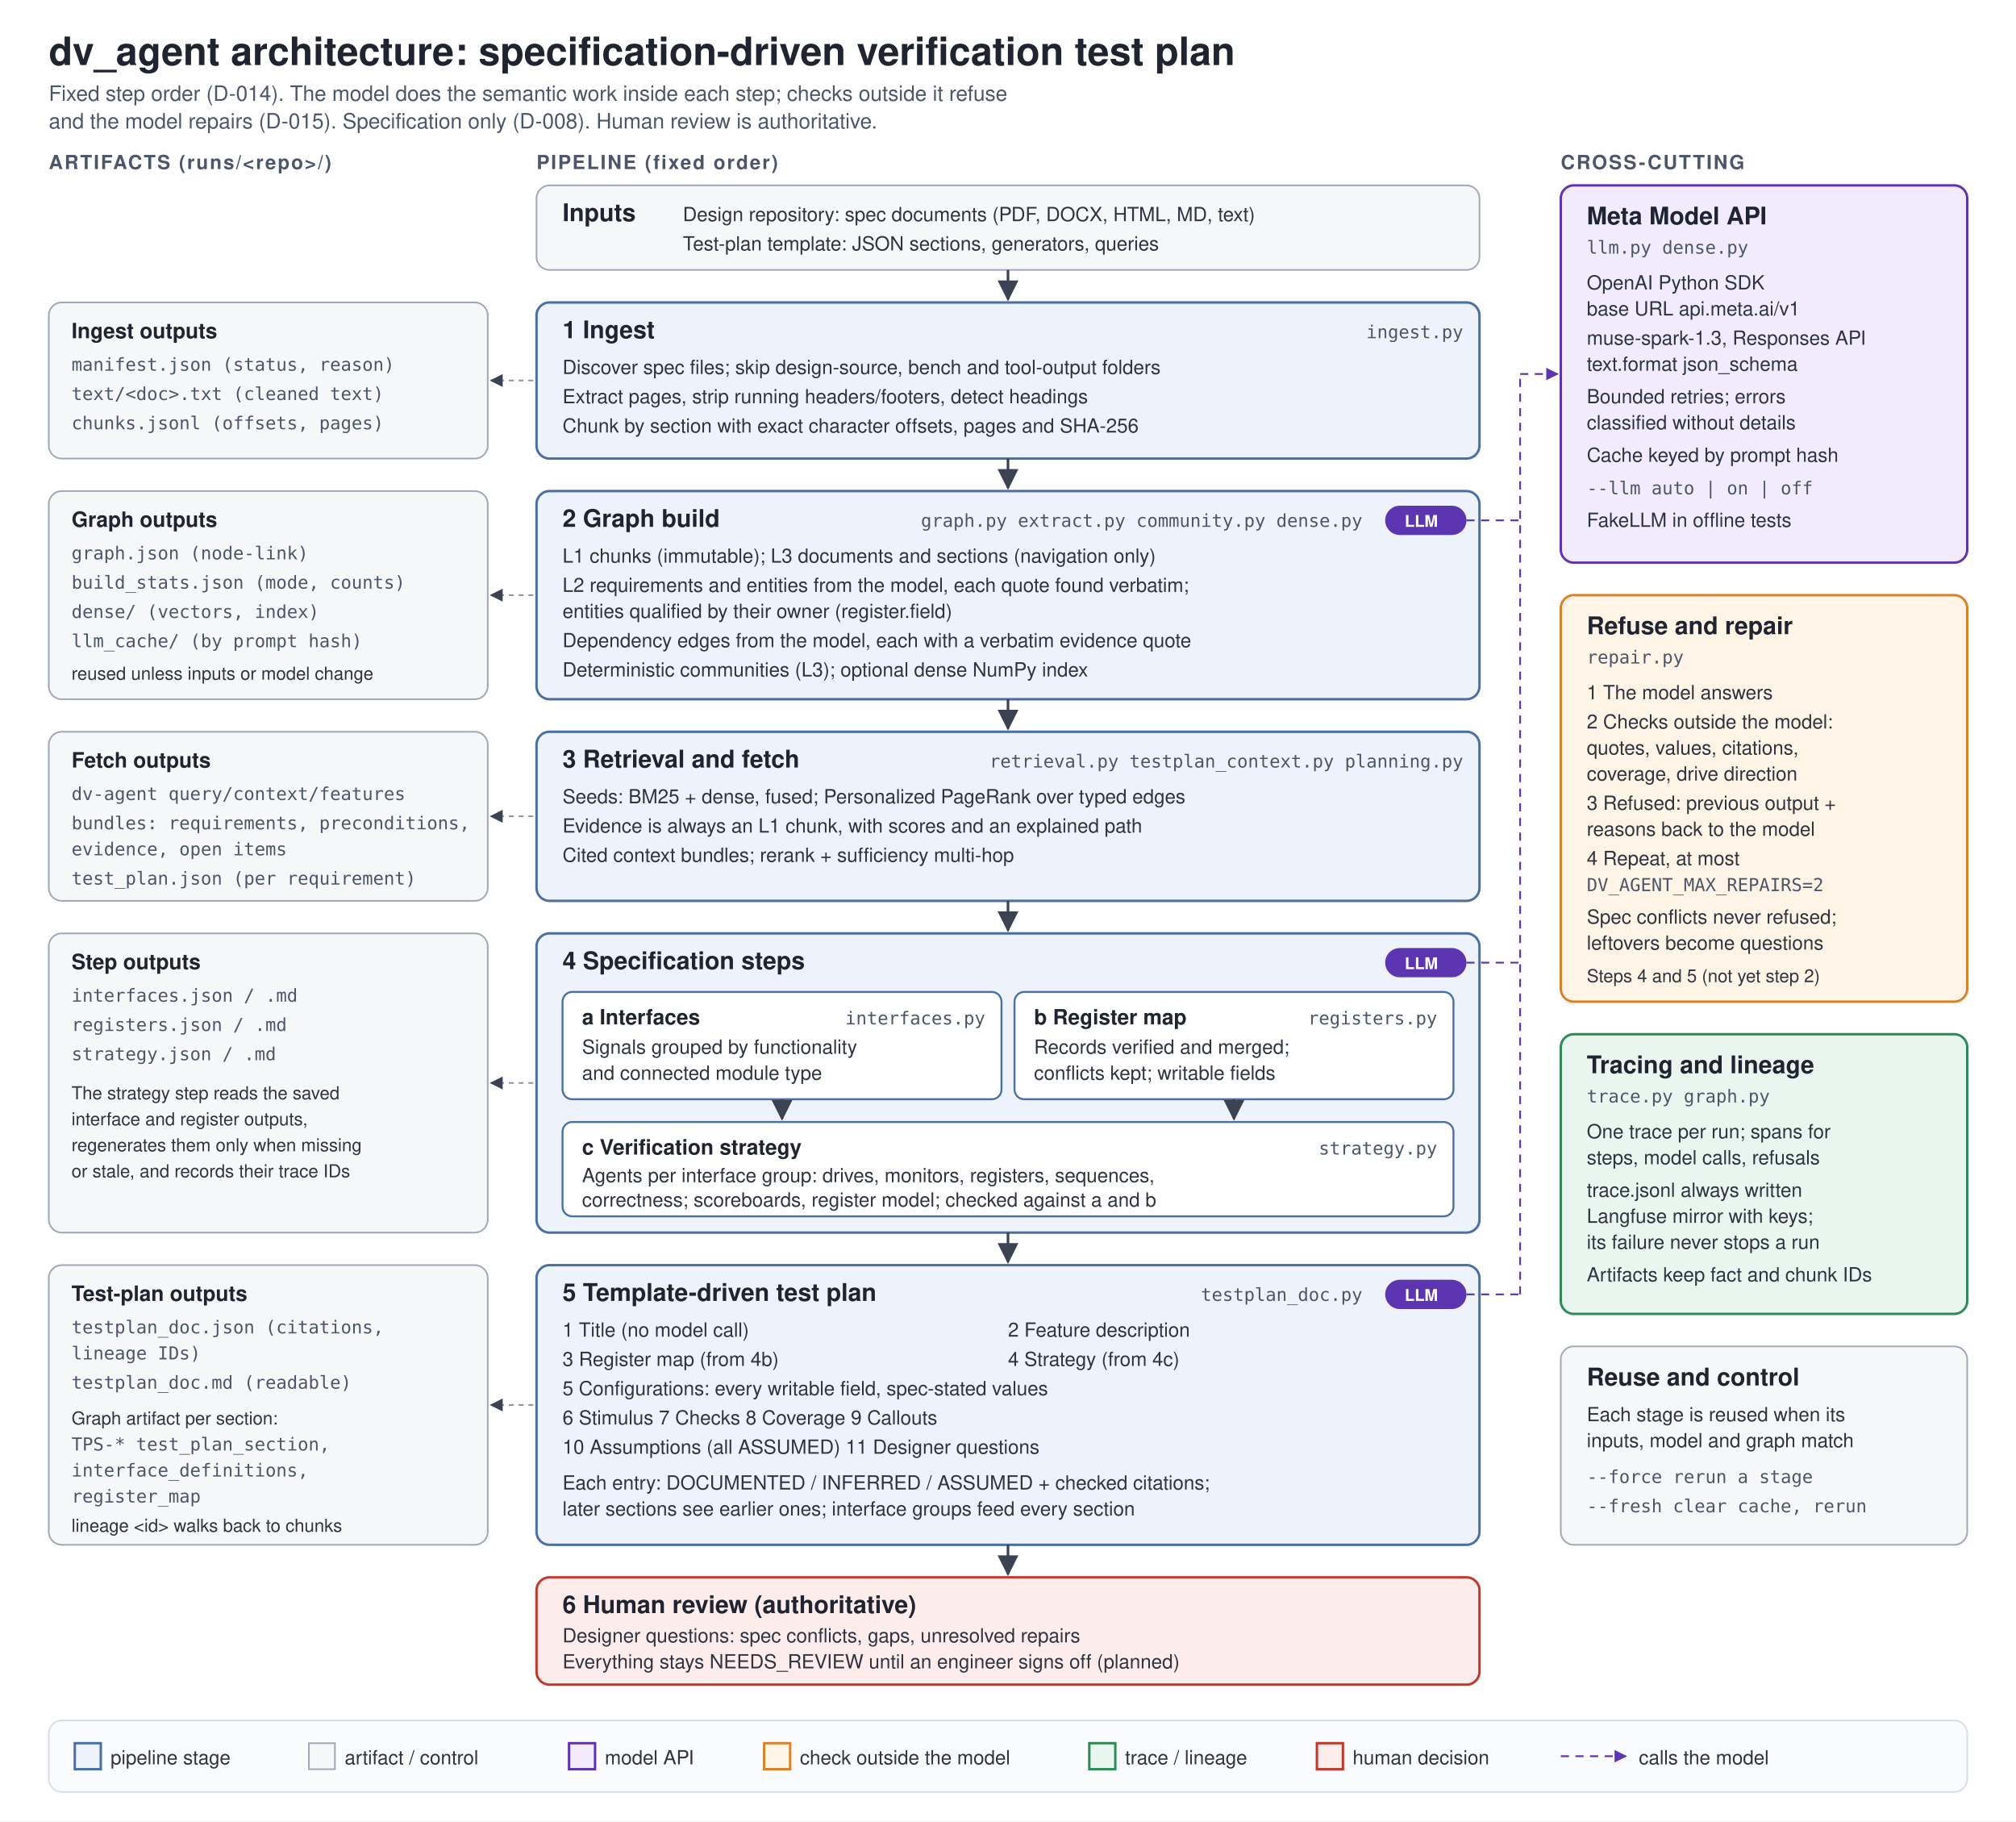
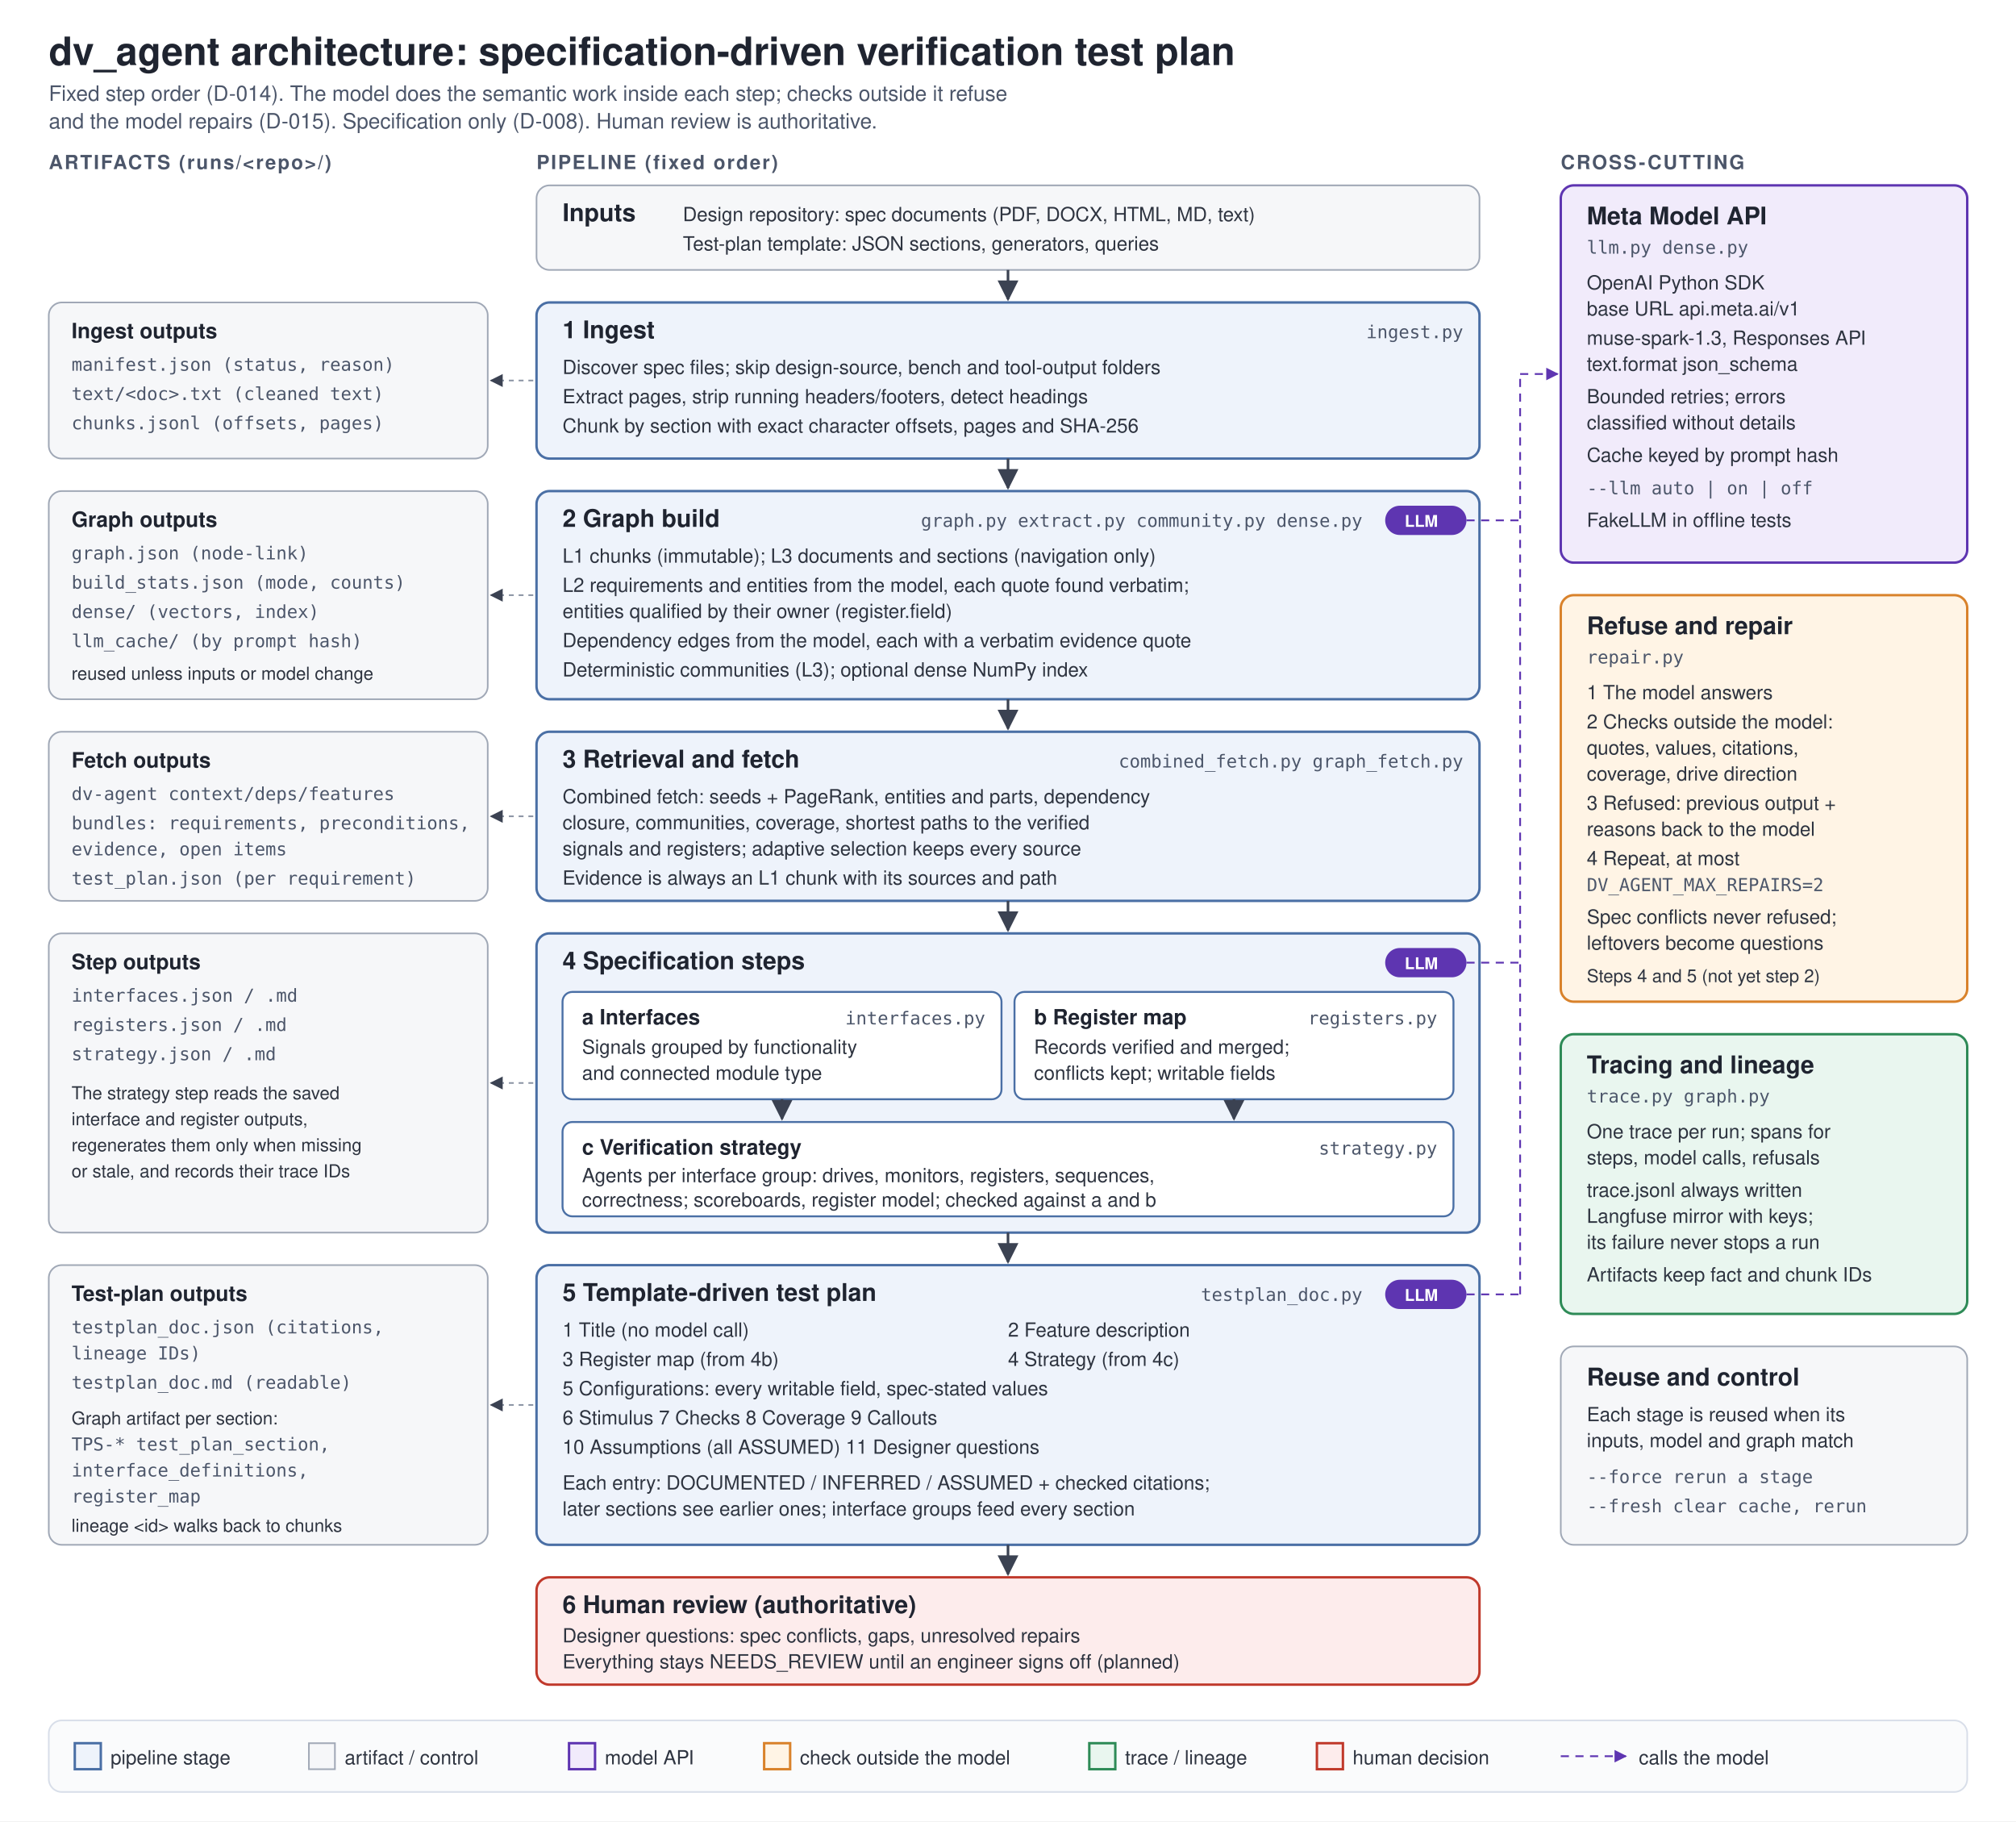
<svg xmlns="http://www.w3.org/2000/svg" width="1240" height="1120" viewBox="0 0 1240 1120" font-family="Helvetica, Arial, 'DejaVu Sans', sans-serif">
  <defs>
    <marker id="arrow" viewBox="0 0 10 10" refX="9" refY="5" markerWidth="8" markerHeight="8" orient="auto-start-reverse">
      <path d="M0,0 L10,5 L0,10 z" fill="#3b4252" />
    </marker>
    <marker id="arrowLLM" viewBox="0 0 10 10" refX="9" refY="5" markerWidth="7" markerHeight="7" orient="auto-start-reverse">
      <path d="M0,0 L10,5 L0,10 z" fill="#5e35b1" />
    </marker>
    <style>
      .title { font-size: 24px; font-weight: 700; fill: #1f2430; }
      .sub { font-size: 13px; fill: #4c566a; }
      .h { font-size: 15px; font-weight: 700; fill: #1f2430; }
      .hs { font-size: 13px; font-weight: 700; fill: #1f2430; }
      .t { font-size: 12px; fill: #2e3440; }
      .ts { font-size: 11px; fill: #2e3440; }
      .m { font-size: 11px; fill: #4c566a; font-family: Menlo, Consolas, 'DejaVu Sans Mono', monospace; }
      .lane { font-size: 12px; font-weight: 700; fill: #4c566a; letter-spacing: 1px; }
      .stage { fill: #eef3fb; stroke: #4a6fa5; stroke-width: 1.5; }
      .step { fill: #ffffff; stroke: #4a6fa5; stroke-width: 1.2; }
      .art { fill: #f6f7f9; stroke: #a0a8b6; stroke-width: 1; }
      .llm { fill: #f1ebfb; stroke: #5e35b1; stroke-width: 1.5; }
      .check { fill: #fff4e5; stroke: #d9822b; stroke-width: 1.5; }
      .trace { fill: #e9f6ef; stroke: #2e8b57; stroke-width: 1.5; }
      .human { fill: #fdecec; stroke: #c0392b; stroke-width: 1.5; }
      .flow { stroke: #3b4252; stroke-width: 1.6; fill: none; marker-end: url(#arrow); }
      .thin { stroke: #8a93a3; stroke-width: 1; fill: none; stroke-dasharray: 3 3; marker-end: url(#arrow); }
      .bus { stroke: #5e35b1; stroke-width: 1.1; fill: none; stroke-dasharray: 5 4; }
      .call { stroke: #5e35b1; stroke-width: 1.1; fill: none; stroke-dasharray: 5 4; marker-end: url(#arrowLLM); }
      .badge { font-size: 10px; font-weight: 700; fill: #ffffff; }
    </style>
  </defs>
  <rect x="0" y="0" width="1240" height="1120" fill="#ffffff" />
  <text x="30" y="40" class="title">dv_agent architecture: specification-driven verification test plan</text>
  <text x="30" y="62" class="sub">Fixed step order (D-014). The model does the semantic work inside each step; checks outside it refuse</text>
  <text x="30" y="79" class="sub">and the model repairs (D-015). Specification only (D-008). Human review is authoritative.</text>
  <text x="30" y="104" class="lane">ARTIFACTS (runs/&lt;repo&gt;/)</text>
  <text x="330" y="104" class="lane">PIPELINE (fixed order)</text>
  <text x="960" y="104" class="lane">CROSS-CUTTING</text>
  <rect x="330" y="114" width="580" height="52" rx="8" class="art" />
  <text x="346" y="136" class="h">Inputs</text>
  <text x="420" y="136" class="t">Design repository: spec documents (PDF, DOCX, HTML, MD, text)</text>
  <text x="420" y="154" class="t">Test-plan template: JSON sections, generators, queries</text>
  <rect x="330" y="186" width="580" height="96" rx="8" class="stage" />
  <text x="346" y="208" class="h">1  Ingest</text>
  <text x="900" y="208" class="m" text-anchor="end">ingest.py</text>
  <text x="346" y="230" class="t">Discover spec files; skip design-source, bench and tool-output folders</text>
  <text x="346" y="248" class="t">Extract pages, strip running headers/footers, detect headings</text>
  <text x="346" y="266" class="t">Chunk by section with exact character offsets, pages and SHA-256</text>
  <path d="M620,166 L620,184" class="flow" />
  <rect x="330" y="302" width="580" height="128" rx="8" class="stage" />
  <text x="346" y="324" class="h">2  Graph build</text>
  <text x="838" y="324" class="m" text-anchor="end">graph.py extract.py community.py dense.py</text>
  <rect x="852" y="311" width="50" height="18" rx="9" fill="#5e35b1" />
  <text x="864" y="324" class="badge">LLM</text>
  <text x="346" y="346" class="t">L1 chunks (immutable); L3 documents and sections (navigation only)</text>
  <text x="346" y="364" class="t">L2 requirements and entities from the model, each quote found verbatim;</text>
  <text x="346" y="380" class="t">entities qualified by their owner (register.field)</text>
  <text x="346" y="398" class="t">Dependency edges from the model, each with a verbatim evidence quote</text>
  <text x="346" y="416" class="t">Deterministic communities (L3); optional dense NumPy index</text>
  <path d="M620,282 L620,300" class="flow" />
  <rect x="330" y="450" width="580" height="104" rx="8" class="stage" />
  <text x="346" y="472" class="h">3  Retrieval and fetch</text>
-   <text x="900" y="472" class="m" text-anchor="end">retrieval.py testplan_context.py planning.py</text>
-   <text x="346" y="494" class="t">Seeds: BM25 + dense, fused; Personalized PageRank over typed edges</text>
-   <text x="346" y="512" class="t">Evidence is always an L1 chunk, with scores and an explained path</text>
-   <text x="346" y="530" class="t">Cited context bundles; rerank + sufficiency multi-hop</text>
+   <text x="900" y="472" class="m" text-anchor="end">combined_fetch.py graph_fetch.py</text>
+   <text x="346" y="494" class="t">Combined fetch: seeds + PageRank, entities and parts, dependency</text>
+   <text x="346" y="510" class="t">closure, communities, coverage, shortest paths to the verified</text>
+   <text x="346" y="526" class="t">signals and registers; adaptive selection keeps every source</text>
+   <text x="346" y="544" class="t">Evidence is always an L1 chunk with its sources and path</text>
  <path d="M620,430 L620,448" class="flow" />
  <rect x="330" y="574" width="580" height="184" rx="8" class="stage" />
  <text x="346" y="596" class="h">4  Specification steps</text>
  <rect x="852" y="583" width="50" height="18" rx="9" fill="#5e35b1" />
  <text x="864" y="596" class="badge">LLM</text>
  <rect x="346" y="610" width="270" height="66" rx="6" class="step" />
  <text x="358" y="630" class="hs">a  Interfaces</text>
  <text x="606" y="630" class="m" text-anchor="end">interfaces.py</text>
  <text x="358" y="648" class="t">Signals grouped by functionality</text>
  <text x="358" y="664" class="t">and connected module type</text>
  <rect x="624" y="610" width="270" height="66" rx="6" class="step" />
  <text x="636" y="630" class="hs">b  Register map</text>
  <text x="884" y="630" class="m" text-anchor="end">registers.py</text>
  <text x="636" y="648" class="t">Records verified and merged;</text>
  <text x="636" y="664" class="t">conflicts kept; writable fields</text>
  <rect x="346" y="690" width="548" height="58" rx="6" class="step" />
  <text x="358" y="710" class="hs">c  Verification strategy</text>
  <text x="884" y="710" class="m" text-anchor="end">strategy.py</text>
  <text x="358" y="727" class="t">Agents per interface group: drives, monitors, registers, sequences,</text>
  <text x="358" y="742" class="t">correctness; scoreboards, register model; checked against a and b</text>
  <path d="M481,676 L481,688" class="flow" />
  <path d="M759,676 L759,688" class="flow" />
  <path d="M620,554 L620,572" class="flow" />
  <rect x="330" y="778" width="580" height="172" rx="8" class="stage" />
  <text x="346" y="800" class="h">5  Template-driven test plan</text>
  <text x="838" y="800" class="m" text-anchor="end">testplan_doc.py</text>
  <rect x="852" y="787" width="50" height="18" rx="9" fill="#5e35b1" />
  <text x="864" y="800" class="badge">LLM</text>
  <text x="346" y="822" class="t">1  Title (no model call)</text>
  <text x="620" y="822" class="t">2  Feature description</text>
  <text x="346" y="840" class="t">3  Register map (from 4b)</text>
  <text x="620" y="840" class="t">4  Strategy (from 4c)</text>
  <text x="346" y="858" class="t">5  Configurations: every writable field, spec-stated values</text>
  <text x="346" y="876" class="t">6  Stimulus   7  Checks   8  Coverage   9  Callouts</text>
  <text x="346" y="894" class="t">10  Assumptions (all ASSUMED)   11  Designer questions</text>
  <text x="346" y="916" class="t">Each entry: DOCUMENTED / INFERRED / ASSUMED + checked citations;</text>
  <text x="346" y="932" class="t">later sections see earlier ones; interface groups feed every section</text>
  <path d="M620,758 L620,776" class="flow" />
  <rect x="330" y="970" width="580" height="66" rx="8" class="human" />
  <text x="346" y="992" class="h">6  Human review (authoritative)</text>
  <text x="346" y="1010" class="t">Designer questions: spec conflicts, gaps, unresolved repairs</text>
  <text x="346" y="1026" class="t">Everything stays NEEDS_REVIEW until an engineer signs off (planned)</text>
  <path d="M620,950 L620,968" class="flow" />
  <rect x="30" y="186" width="270" height="96" rx="8" class="art" />
  <text x="44" y="208" class="hs">Ingest outputs</text>
  <text x="44" y="228" class="m">manifest.json (status, reason)</text>
  <text x="44" y="246" class="m">text/&lt;doc&gt;.txt (cleaned text)</text>
  <text x="44" y="264" class="m">chunks.jsonl (offsets, pages)</text>
  <path d="M328,234 L302,234" class="thin" />
  <rect x="30" y="302" width="270" height="128" rx="8" class="art" />
  <text x="44" y="324" class="hs">Graph outputs</text>
  <text x="44" y="344" class="m">graph.json (node-link)</text>
  <text x="44" y="362" class="m">build_stats.json (mode, counts)</text>
  <text x="44" y="380" class="m">dense/ (vectors, index)</text>
  <text x="44" y="398" class="m">llm_cache/ (by prompt hash)</text>
  <text x="44" y="418" class="ts">reused unless inputs or model change</text>
  <path d="M328,366 L302,366" class="thin" />
  <rect x="30" y="450" width="270" height="104" rx="8" class="art" />
  <text x="44" y="472" class="hs">Fetch outputs</text>
-   <text x="44" y="492" class="m">dv-agent query/context/features</text>
+   <text x="44" y="492" class="m">dv-agent context/deps/features</text>
  <text x="44" y="510" class="m">bundles: requirements, preconditions,</text>
  <text x="44" y="526" class="m">  evidence, open items</text>
  <text x="44" y="544" class="m">test_plan.json (per requirement)</text>
  <path d="M328,502 L302,502" class="thin" />
  <rect x="30" y="574" width="270" height="184" rx="8" class="art" />
  <text x="44" y="596" class="hs">Step outputs</text>
  <text x="44" y="616" class="m">interfaces.json / .md</text>
  <text x="44" y="634" class="m">registers.json / .md</text>
  <text x="44" y="652" class="m">strategy.json / .md</text>
  <text x="44" y="676" class="ts">The strategy step reads the saved</text>
  <text x="44" y="692" class="ts">interface and register outputs,</text>
  <text x="44" y="708" class="ts">regenerates them only when missing</text>
  <text x="44" y="724" class="ts">or stale, and records their trace IDs</text>
  <path d="M328,666 L302,666" class="thin" />
  <rect x="30" y="778" width="270" height="172" rx="8" class="art" />
  <text x="44" y="800" class="hs">Test-plan outputs</text>
  <text x="44" y="820" class="m">testplan_doc.json (citations,</text>
  <text x="44" y="836" class="m">  lineage IDs)</text>
  <text x="44" y="854" class="m">testplan_doc.md (readable)</text>
  <text x="44" y="876" class="ts">Graph artifact per section:</text>
  <text x="44" y="892" class="m">TPS-* test_plan_section,</text>
  <text x="44" y="908" class="m">  interface_definitions,</text>
  <text x="44" y="924" class="m">  register_map</text>
  <text x="44" y="942" class="ts">lineage &lt;id&gt; walks back to chunks</text>
  <path d="M328,864 L302,864" class="thin" />
  <rect x="960" y="114" width="250" height="232" rx="8" class="llm" />
  <text x="976" y="138" class="h">Meta Model API</text>
  <text x="976" y="156" class="m">llm.py dense.py</text>
  <text x="976" y="178" class="t">OpenAI Python SDK</text>
  <text x="976" y="194" class="t">base URL api.meta.ai/v1</text>
  <text x="976" y="212" class="t">muse-spark-1.3, Responses API</text>
  <text x="976" y="228" class="t">text.format json_schema</text>
  <text x="976" y="248" class="t">Bounded retries; errors</text>
  <text x="976" y="264" class="t">classified without details</text>
  <text x="976" y="284" class="t">Cache keyed by prompt hash</text>
  <text x="976" y="304" class="m">--llm auto | on | off</text>
  <text x="976" y="324" class="t">FakeLLM in offline tests</text>
  <rect x="960" y="366" width="250" height="250" rx="8" class="check" />
  <text x="976" y="390" class="h">Refuse and repair</text>
  <text x="976" y="408" class="m">repair.py</text>
  <text x="976" y="430" class="t">1  The model answers</text>
  <text x="976" y="448" class="t">2  Checks outside the model:</text>
  <text x="976" y="464" class="t">    quotes, values, citations,</text>
  <text x="976" y="480" class="t">    coverage, drive direction</text>
  <text x="976" y="498" class="t">3  Refused: previous output +</text>
  <text x="976" y="514" class="t">    reasons back to the model</text>
  <text x="976" y="532" class="t">4  Repeat, at most</text>
  <text x="976" y="548" class="m">    DV_AGENT_MAX_REPAIRS=2</text>
  <text x="976" y="568" class="t">Spec conflicts never refused;</text>
  <text x="976" y="584" class="t">leftovers become questions</text>
  <text x="976" y="604" class="ts">Steps 4 and 5 (not yet step 2)</text>
  <rect x="960" y="636" width="250" height="172" rx="8" class="trace" />
  <text x="976" y="660" class="h">Tracing and lineage</text>
  <text x="976" y="678" class="m">trace.py graph.py</text>
  <text x="976" y="700" class="t">One trace per run; spans for</text>
  <text x="976" y="716" class="t">steps, model calls, refusals</text>
  <text x="976" y="736" class="t">trace.jsonl always written</text>
  <text x="976" y="752" class="t">Langfuse mirror with keys;</text>
  <text x="976" y="768" class="t">its failure never stops a run</text>
  <text x="976" y="788" class="t">Artifacts keep fact and chunk IDs</text>
  <rect x="960" y="828" width="250" height="122" rx="8" class="art" />
  <text x="976" y="852" class="h">Reuse and control</text>
  <text x="976" y="874" class="t">Each stage is reused when its</text>
  <text x="976" y="890" class="t">inputs, model and graph match</text>
  <text x="976" y="912" class="m">--force  rerun a stage</text>
  <text x="976" y="930" class="m">--fresh  clear cache, rerun</text>
  <path d="M902,320 L935,320" class="bus" />
  <path d="M902,592 L935,592" class="bus" />
  <path d="M902,796 L935,796" class="bus" />
  <path d="M935,796 L935,230" class="bus" />
  <path d="M935,230 L958,230" class="call" />
  <rect x="30" y="1058" width="1180" height="44" rx="8" fill="#fafbfc" stroke="#d8dee9" />
  <rect x="46" y="1072" width="16" height="16" class="stage" />
  <text x="68" y="1085" class="t">pipeline stage</text>
  <rect x="190" y="1072" width="16" height="16" class="art" />
  <text x="212" y="1085" class="t">artifact / control</text>
  <rect x="350" y="1072" width="16" height="16" class="llm" />
  <text x="372" y="1085" class="t">model API</text>
  <rect x="470" y="1072" width="16" height="16" class="check" />
  <text x="492" y="1085" class="t">check outside the model</text>
  <rect x="670" y="1072" width="16" height="16" class="trace" />
  <text x="692" y="1085" class="t">trace / lineage</text>
  <rect x="810" y="1072" width="16" height="16" class="human" />
  <text x="832" y="1085" class="t">human decision</text>
  <path d="M960,1080 L1000,1080" class="call" />
  <text x="1008" y="1085" class="t">calls the model</text>
</svg>
